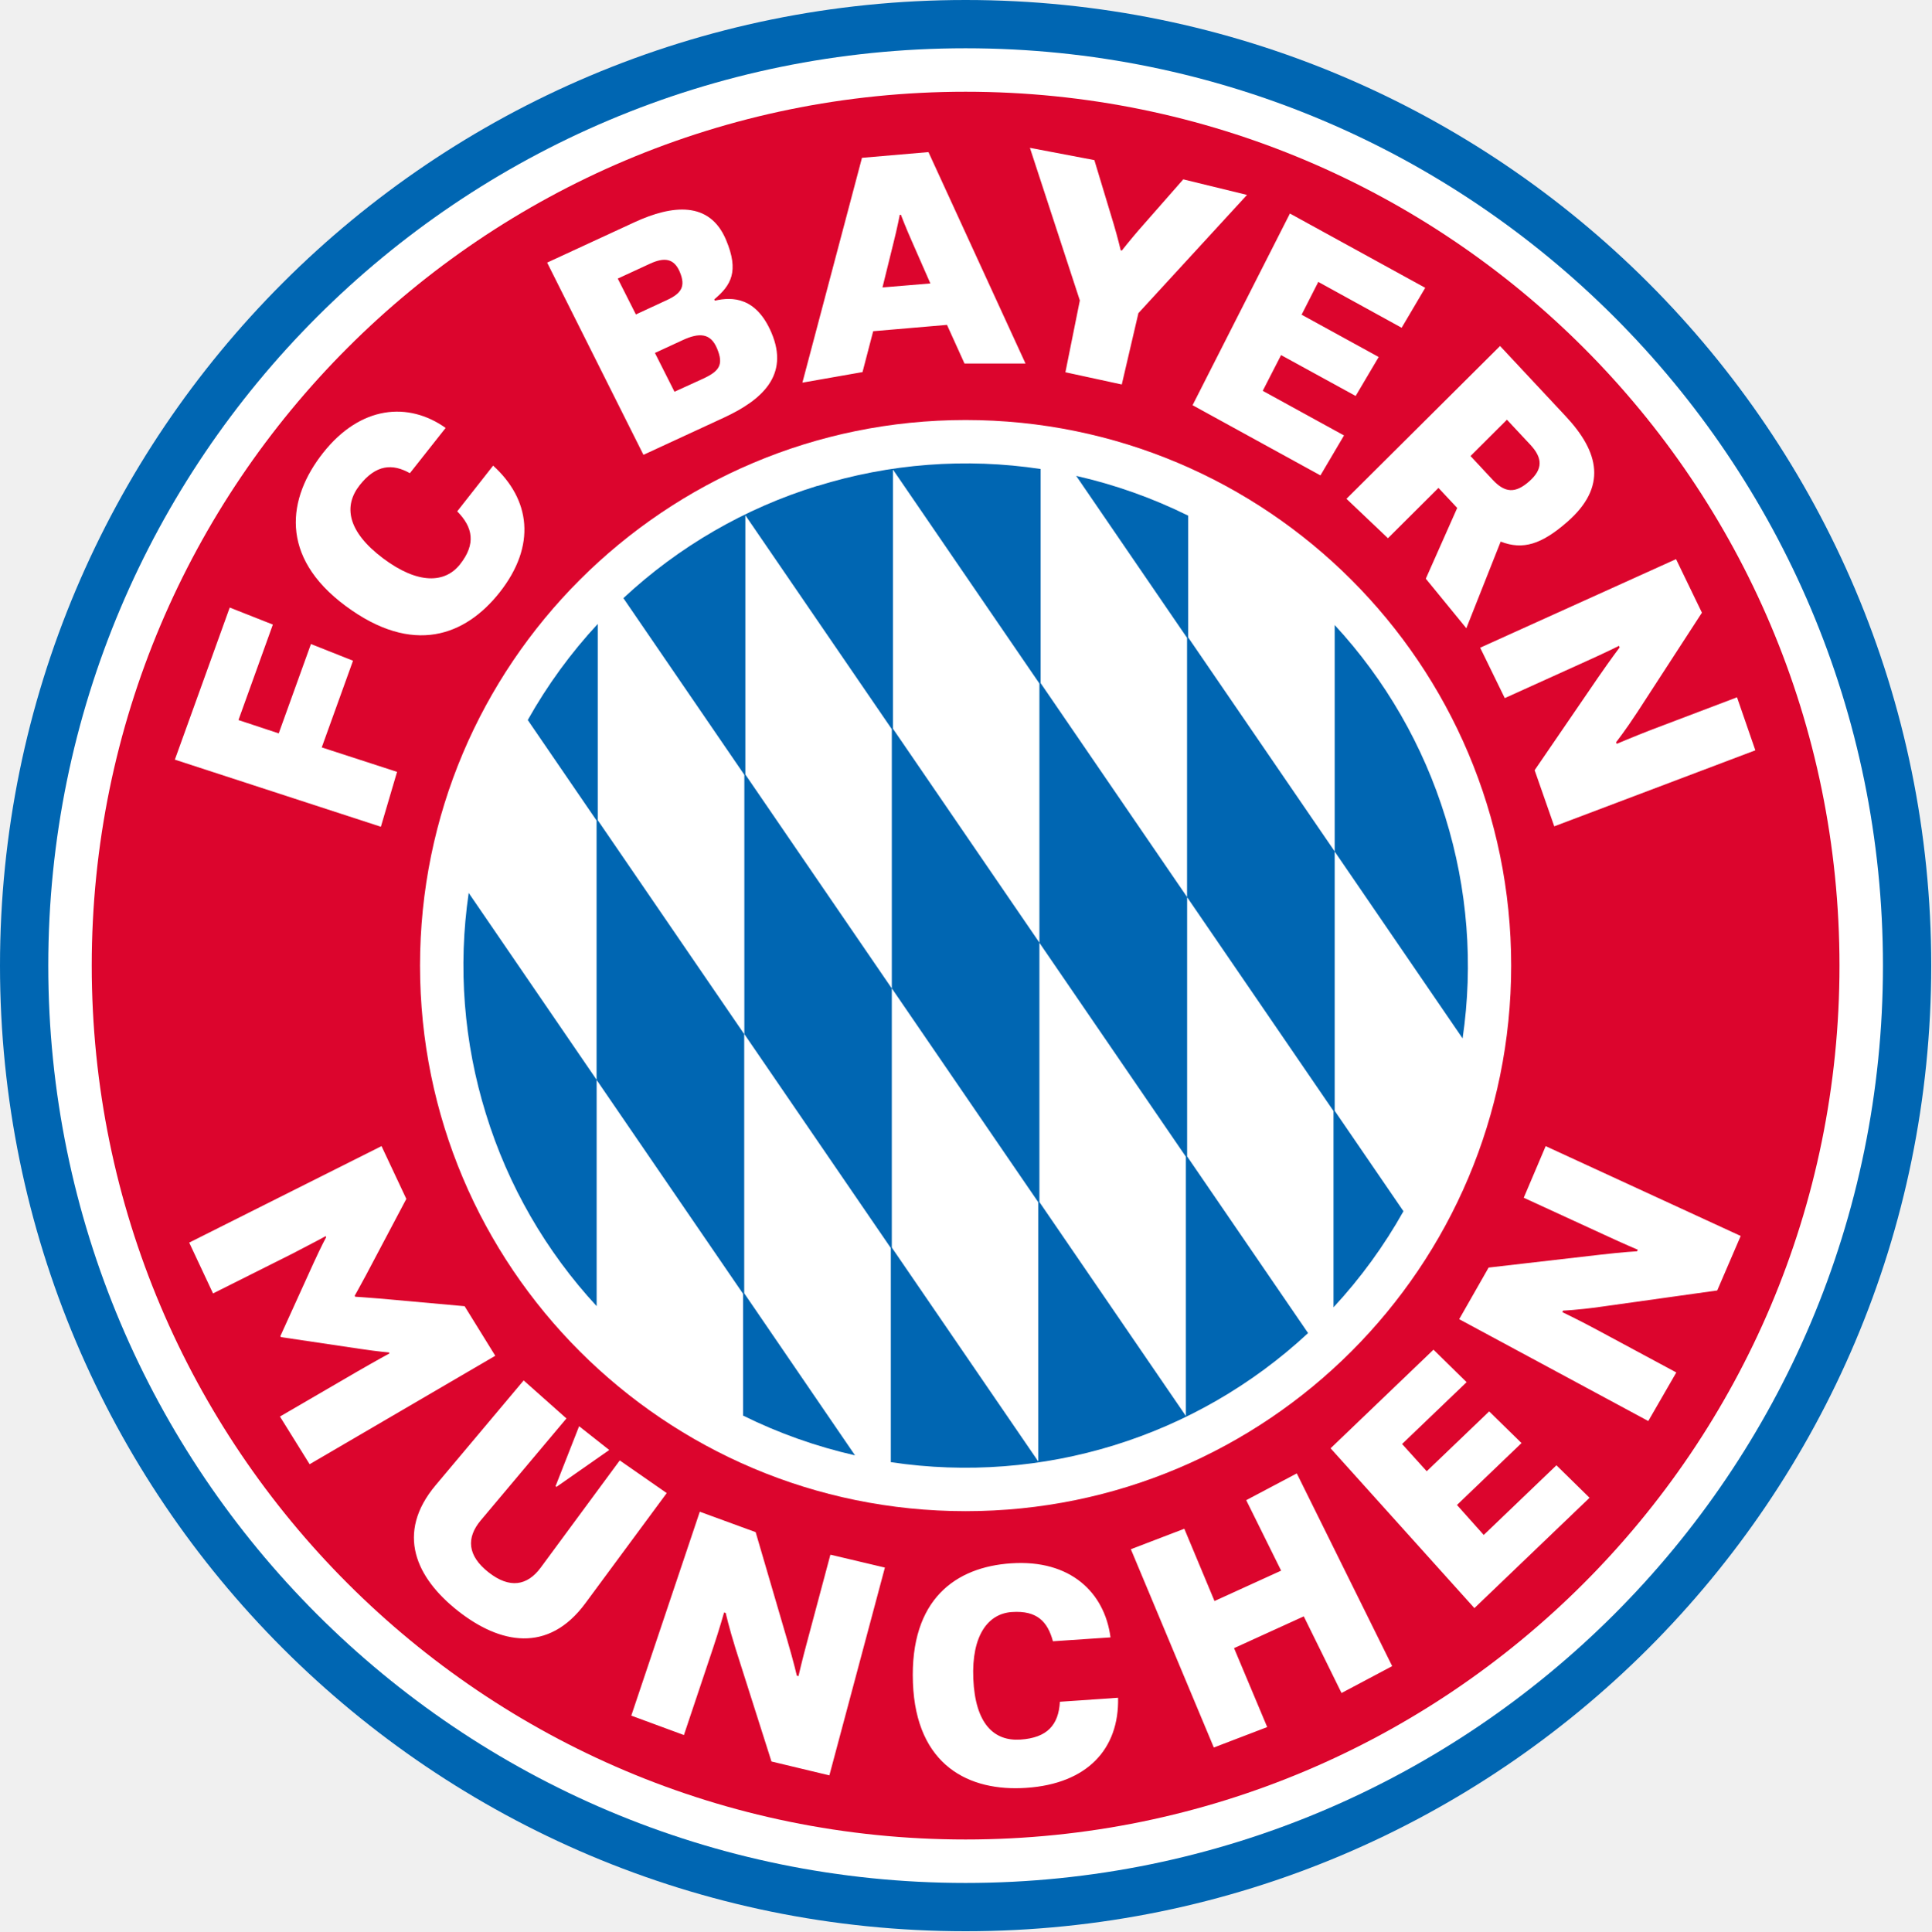
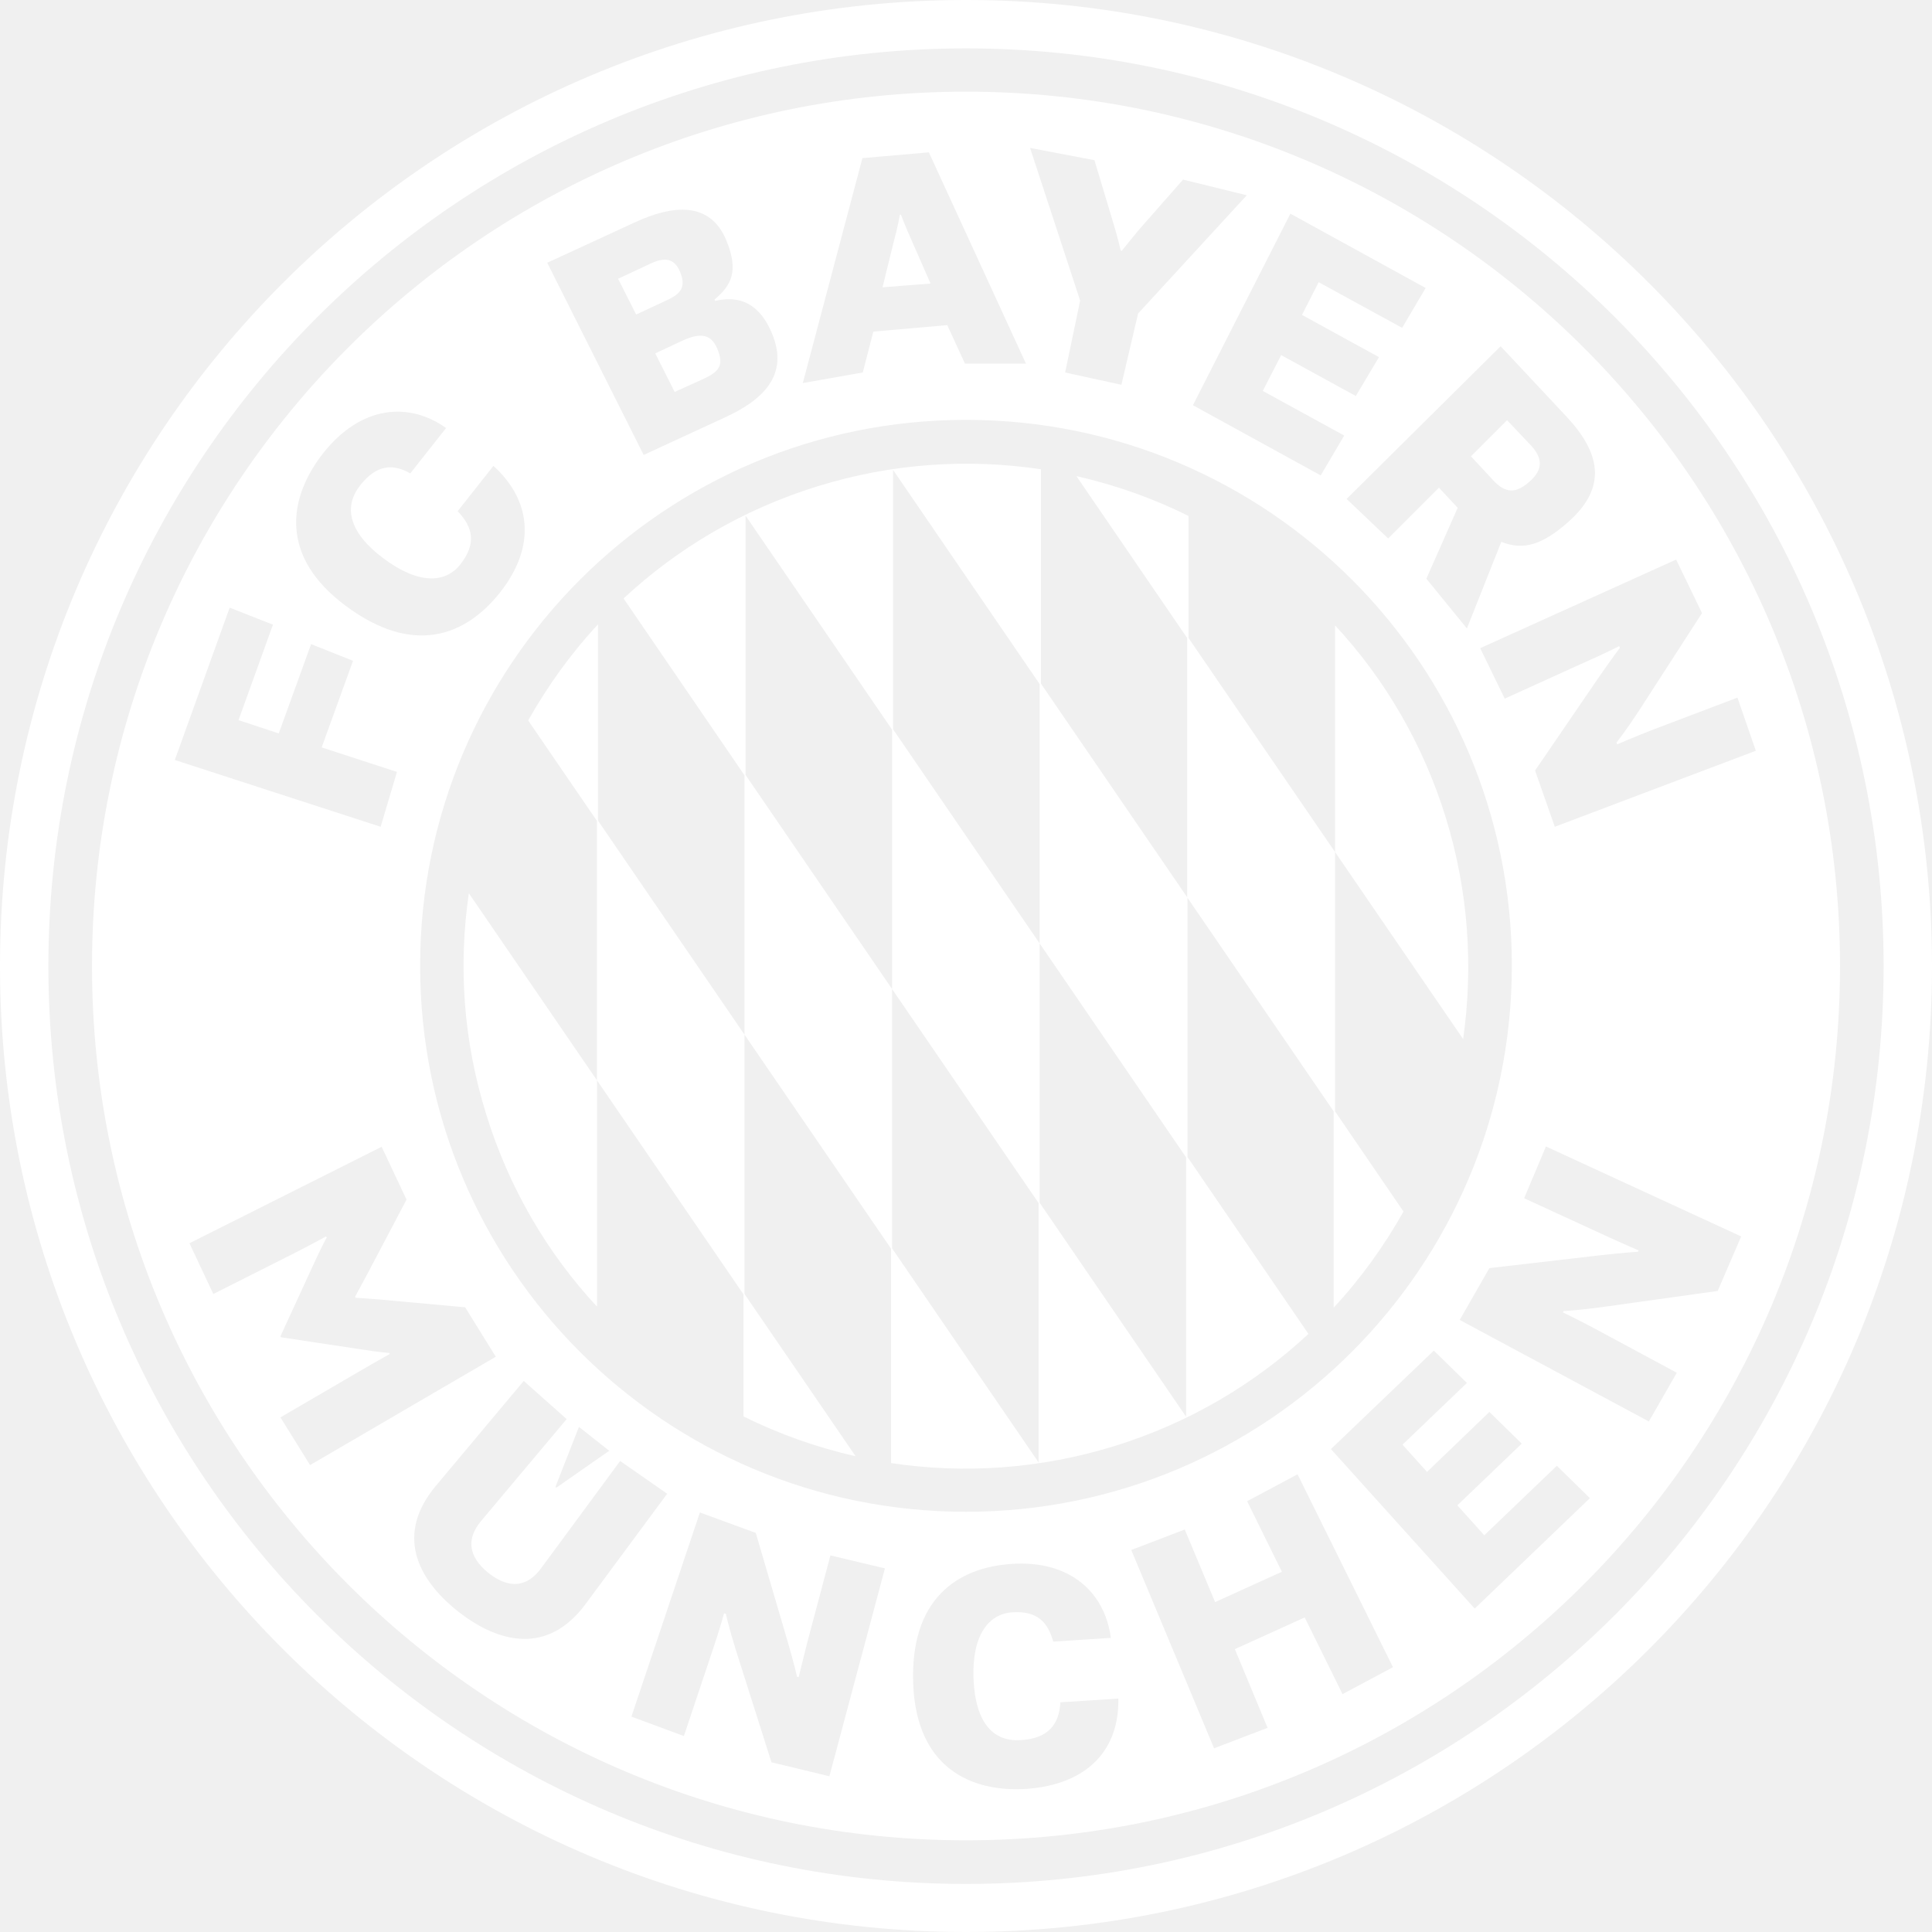
- <svg xmlns="http://www.w3.org/2000/svg" viewBox="0 0 566.93 566.93">
-   <defs>
-     <style>.cls-1{fill:none}.cls-2{fill:#0066b2}.cls-3{fill:#fff}.cls-4{fill:#dc052d}.cls-5{clip-path:url(#clip-path)}</style>
-     <clipPath id="clip-path">
-       <path class="cls-1" d="M136.03 136.03H430.9V430.9H136.03z" />
-     </clipPath>
-   </defs>
-   <g id="Ringe">
-     <path class="cls-2" d="M283.46 0C126.91 0 0 126.91 0 283.46s126.91 283.47 283.46 283.47S566.93 440 566.93 283.46 440 0 283.46 0z" />
-     <path class="cls-3" d="M283.46 14.17c-148.72 0-269.29 120.57-269.29 269.29s120.57 269.3 269.29 269.3 269.3-120.57 269.3-269.3S432.19 14.17 283.46 14.17z" />
-     <path class="cls-4" d="M283.46 26.93c-141.68 0-256.53 114.86-256.53 256.53S141.79 540 283.46 540 540 425.15 540 283.46 425.15 26.93 283.46 26.93zm0 416.69a160.16 160.16 0 1 1 160.16-160.16 160.15 160.15 0 0 1-160.16 160.16z" />
-   </g>
-   <path class="cls-5 cls-2" d="M142.65 327a146.77 146.77 0 0 0 32.5 56.43V317l-37.56-54.87a146.84 146.84 0 0 0 5.06 64.87m75.82 52.65v-76.07l-43-62.81v-57.61a147.82 147.82 0 0 0-20.54 28.21l20.2 29.51V317l43 62.8v35.76A148 148 0 0 0 251 427.23zm43.33-89.52l43 62.8v76.11l-43-62.81v-76.06l-43-62.81v-76.11l43 62.8zm43.33-13.41l-43-62.81v-76.07l43 62.81v76.11l43 62.81v76.11l-43-62.81zm-65.24-134.07A146.81 146.81 0 0 0 183 175.59l35.51 51.87v76.11l43 62.8v62.86A147.7 147.7 0 0 0 384 391.34l-35.51-51.87v-76.12l-43-62.81v-62.86a146.81 146.81 0 0 0-65.58 5m151.9 183.4v-76.14l-43-62.81v-35.75a147.86 147.86 0 0 0-32.88-11.68l32.54 47.54v76.11l43 62.81v57.61a147.83 147.83 0 0 0 20.53-28.2zm32.49-86.17a146.84 146.84 0 0 0-32.49-56.43v66.49l37.55 54.86a146.8 146.8 0 0 0-5.06-64.92" id="Rapport" />
-   <path class="cls-3" d="M112 336.45l7.28 15.5-11.84 22.38c-1.78 3.33-3.32 6.05-3.32 6.05l.16.29s3.13.19 6.89.51l25.22 2.27 9 14.55-54.5 31.84-8.71-14L105 402.56c5.32-3.08 9.33-5.25 9.33-5.25l-.16-.29s-2.75-.2-8.5-1.05l-23.21-3.45-.16-.29 9.7-21.35c2.42-5.28 3.75-7.7 3.75-7.7l-.16-.29s-4 2.18-9.49 5L62.54 379.7l-7-14.92zm41.72 68.79l12.56 11.16-25.22 30c-4.14 5-3.93 10.22 2.33 15.15s11.4 3.91 15.28-1.28l23.26-31.55 13.79 9.59-23.88 32.34c-10.95 14.84-25.13 11.91-37.39 2.26S116 450.16 127.88 436zm25.13 20.42l-15.5 10.83-.26-.21 6.91-17.6zm26.58 18.12l16.4 6 9.27 31.66c2 6.85 2.82 10.47 2.82 10.47l.48.14s1.07-4.71 2.64-10.47l6.73-25.19 16 3.79-16.3 61-17-4.08-10.53-33.1c-2-6.43-2.9-10.5-2.9-10.5l-.48-.14s-1.41 5-3.19 10.31l-8.6 25.67-15.45-5.7zm122.79 54.61c.35 15-9 25.24-26.91 26.45C284.58 526 268.92 518.38 268 494c-.93-24.73 12.76-34 28.82-35.07 17.39-1.18 27.45 8.54 29.18 21.74l-16.9 1.14c-1.55-5.72-4.61-9.09-12.06-8.58-7 .47-11.85 6.88-11.32 19.57.57 13.27 6.07 18.39 13.86 17.87s11.19-4.25 11.56-11.1zm3.78-43.61l15.67-6 8.86 21.22 19.56-8.92-10.25-20.69 14.85-7.86 28 56.58-14.87 7.89-11.08-22.5-20.47 9.33L372 507l-15.67 6L332 454.85zm58.61-29.62l30.21-28.95 9.72 9.54-18.94 18.15 7.23 8 18.34-17.57 9.49 9.3-18.95 18.17 7.86 8.8 21.34-20.45 9.72 9.54-33.8 32.39zm37.75-37.9l8.64-15.15 32.78-3.78c7.09-.82 10.8-1 10.8-1l.22-.45s-4.43-1.88-9.8-4.38l-23.69-10.89 6.44-15.15L511 362.83l-6.89 16-34.41 4.82c-6.68.94-10.84 1.09-10.84 1.09l-.22.45s4.64 2.22 9.62 4.89l23.84 12.82-8.23 14.26zM67.44 178.35l12.66 5L70 211.38l11.82 3.91 9.46-26.23 12.35 4.9-9.18 25.45 22.11 7.18-4.75 16.11L51.33 223zm77.32-41.66c10.91 9.89 12.79 23.44 1.89 37.24-10 12.63-25.34 18.69-45.21 3.94-19.61-14.54-17-31.74-6.62-44.9 11-13.94 25.05-15.11 36-7.35l-10.5 13.29c-5.12-2.88-9.93-2.56-14.72 3.5s-3.73 13.56 6.9 21.53c10.17 7.61 18.11 7.33 22.54 1.73 4.73-6 3.81-10.85-.82-15.56zm41.48-71.44c11.15-5.15 22.07-6.27 26.88 5.13 3.95 9.33 1.44 13.41-3.43 17.5l.17.38c5.2-1.21 12.17-1 16.61 9.42 5.33 12.53-2.84 19.78-14 24.94l-23.58 10.9-28.27-56.43zm9.47 22.87c4.37-2 5.62-4.06 3.86-8.27-1.7-4.06-4.58-4.37-8.8-2.42l-9.42 4.35 5.32 10.53zm10.66 23.06c4.82-2.23 6.14-4.12 4.1-8.94-1.9-4.51-5.24-4.62-10.07-2.39l-8.14 3.76L198 115zm94.68-4.46h-17.91L278 95.37l-21.67 1.86-3.13 12-17.65 3.1 17.49-66 19.52-1.68zm-27.93-23.51l-5.39-12.28c-1.86-4.17-3.26-7.88-3.26-7.88h-.33s-.75 3.9-1.87 8.33l-3.21 13zM317 88.2l-14.66-44.8 18.92 3.6L327 66c1.08 3.63 2 7.49 2 7.49l.32.07s2.46-3.12 4.95-6l13.09-14.91 18.71 4.57-31.88 34.71-4.88 20.94-16.55-3.59zm61.67-25.52l39.72 21.81-6.92 11.73L387 82.76l-4.9 9.62 22.63 12.42-6.76 11.44-21.9-12-5.38 10.49 23.86 13.1-6.92 11.73-37.54-20.61zm61.69 38.89l19.27 20.62c9.86 10.55 12.22 20.73.48 31-7.5 6.56-13 8.37-19.57 5.8l-10.08 25.44-11.9-14.55 9.22-20.77-5.5-5.88L407.45 158l-12.18-11.57zm-8.67 32.3l6.52 7c3.63 3.88 6.68 4 10.73.42s3.93-6.85.3-10.74l-6.86-7.34zm24.58 108.71l-5.76-16.48 18.63-27.22c4-5.78 6.32-8.82 6.32-8.82l-.19-.46s-4.32 2.15-9.78 4.59l-23.75 10.75-7.22-14.8 57.5-26 7.6 15.72L480.7 209c-3.63 5.55-6.28 8.9-6.28 8.9l.19.46s4.72-2 10-4.06l25.31-9.6 5.38 15.56z" id="Schrift" />
+ <svg xmlns="http://www.w3.org/2000/svg" width="72" height="72" viewBox="0 0 72 72" fill="none">
+   <path d="M18.121 41.531C18.972 44.287 20.407 46.713 22.248 48.694V40.261L17.473 33.289C17.08 35.968 17.258 38.775 18.121 41.531ZM27.746 48.224V38.559L22.286 30.583V23.268C21.27 24.36 20.407 25.567 19.683 26.849L22.248 30.596V40.261L27.708 48.237V52.784C29.029 53.444 30.438 53.94 31.886 54.27L27.746 48.224ZM33.245 36.858L38.705 44.834V54.499L33.245 46.523V36.858L27.785 28.881V19.216L33.245 27.192V36.858ZM38.743 35.156L33.283 27.18V17.514L38.743 25.49V35.156L44.203 43.132V52.797L38.743 44.821V35.156ZM30.464 18.124C27.67 18.988 25.232 20.448 23.238 22.302L27.746 28.894V38.559L33.207 46.535V54.524C35.911 54.931 38.743 54.753 41.537 53.889C44.331 53.025 46.769 51.565 48.762 49.711L44.254 43.119V33.454L38.794 25.478V17.489C36.089 17.082 33.245 17.26 30.464 18.124ZM49.753 41.417V31.752L44.292 23.776V19.229C42.972 18.569 41.562 18.073 40.115 17.743L44.242 23.776V33.441L49.702 41.417V48.733C50.718 47.64 51.581 46.434 52.305 45.151L49.753 41.417ZM53.88 30.469C53.029 27.713 51.594 25.287 49.753 23.306V31.752L54.527 38.724C54.908 36.032 54.73 33.225 53.88 30.469Z" fill="white" />
+   <path fill-rule="evenodd" clip-rule="evenodd" d="M3.429 35.993C3.429 18.009 18.006 3.416 36 3.416C53.981 3.416 68.572 18.009 68.572 36.006C68.572 53.99 53.981 68.583 36 68.583C18.006 68.583 3.416 53.99 3.429 35.993ZM15.657 35.993C15.657 47.233 24.762 56.34 36 56.34C47.226 56.34 56.33 47.233 56.343 35.993C56.343 24.753 47.238 15.647 36 15.647C24.762 15.647 15.657 24.753 15.657 35.993ZM15.15 44.706L14.223 42.737L7.061 46.332L7.95 48.224L10.947 46.713C11.645 46.357 12.153 46.078 12.153 46.078L12.178 46.116C12.178 46.116 12.001 46.421 11.696 47.094L10.451 49.799L10.477 49.837L13.423 50.282C14.147 50.396 14.502 50.421 14.502 50.421L14.527 50.459C14.527 50.459 14.02 50.739 13.347 51.133L10.451 52.822L11.556 54.6L18.477 50.561L17.334 48.719L14.134 48.427C13.651 48.389 13.258 48.364 13.258 48.364L13.232 48.326C13.232 48.326 13.423 47.97 13.651 47.551L15.15 44.706ZM19.518 51.463L21.118 52.885L17.918 56.696C17.397 57.331 17.423 57.991 18.21 58.626C19.01 59.248 19.658 59.121 20.153 58.461L23.111 54.447L24.864 55.667L21.829 59.769C20.445 61.649 18.642 61.281 17.08 60.061C15.518 58.829 14.743 57.165 16.242 55.375L19.518 51.463ZM22.705 54.066L20.737 55.438L20.699 55.413L21.575 53.177L22.705 54.066ZM28.166 57.127L26.083 56.365L23.531 63.973L25.487 64.697L26.579 61.433C26.807 60.76 26.985 60.125 26.985 60.125L27.049 60.138C27.049 60.138 27.163 60.658 27.417 61.471L28.75 65.675L30.909 66.196L32.979 58.448L30.947 57.966L30.096 61.166C29.906 61.903 29.766 62.5 29.766 62.5L29.703 62.487C29.703 62.487 29.601 62.017 29.347 61.154L28.166 57.127ZM41.677 63.3C41.715 65.205 40.534 66.501 38.261 66.666C36.14 66.805 34.146 65.84 34.032 62.741C33.918 59.604 35.657 58.423 37.689 58.283C39.899 58.131 41.181 59.363 41.397 61.039L39.251 61.179C39.048 60.455 38.667 60.023 37.715 60.087C36.826 60.15 36.216 60.963 36.28 62.576C36.356 64.265 37.054 64.913 38.045 64.85C39.035 64.786 39.467 64.303 39.518 63.44L41.677 63.3ZM44.153 57.001L42.159 57.763L45.245 65.154L47.239 64.392L46.02 61.459L48.623 60.277L50.032 63.135L51.912 62.132L48.356 54.943L46.477 55.946L47.772 58.575L45.283 59.706L44.153 57.001ZM49.6 54.003L53.435 50.333L54.667 51.539L52.267 53.838L53.181 54.854L55.505 52.619L56.711 53.8L54.311 56.099L55.315 57.216L58.019 54.625L59.251 55.832L54.959 59.947L49.6 54.003ZM55.505 47.259L54.4 49.19L61.448 52.974L62.489 51.158L59.467 49.532C58.832 49.19 58.248 48.91 58.248 48.91L58.273 48.859C58.273 48.859 58.794 48.834 59.645 48.72L64.013 48.11L64.889 46.078L57.613 42.725L56.8 44.655L59.81 46.04C60.496 46.357 61.067 46.599 61.067 46.599L61.042 46.649C61.042 46.649 60.572 46.675 59.67 46.776L55.505 47.259ZM8.559 22.645L10.172 23.28L8.889 26.837L10.388 27.332L11.594 24.004L13.156 24.627L11.988 27.853L14.794 28.767L14.185 30.812L6.515 28.323L8.559 22.645ZM18.63 22.086C20.014 20.334 19.773 18.619 18.389 17.362L17.055 19.051C17.64 19.661 17.754 20.27 17.157 21.032C16.598 21.744 15.595 21.782 14.3 20.816C12.954 19.813 12.814 18.86 13.424 18.086C14.033 17.311 14.643 17.273 15.29 17.641L16.624 15.952C15.239 14.961 13.449 15.114 12.052 16.879C10.732 18.556 10.401 20.74 12.89 22.582C15.417 24.462 17.36 23.687 18.63 22.086ZM23.645 8.293C25.067 7.633 26.451 7.493 27.061 8.941C27.556 10.122 27.238 10.643 26.629 11.164L26.654 11.214C27.314 11.062 28.203 11.087 28.762 12.408C29.435 13.996 28.407 14.923 26.984 15.571L23.988 16.955L20.394 9.792L23.645 8.293ZM24.851 11.189C25.41 10.935 25.562 10.668 25.346 10.135C25.13 9.614 24.762 9.576 24.229 9.83L23.035 10.389L23.708 11.722L24.851 11.189ZM26.21 14.123C26.819 13.843 26.984 13.602 26.73 12.992C26.489 12.421 26.07 12.408 25.448 12.688L24.419 13.17L25.143 14.605L26.21 14.123ZM35.962 13.552H38.235L34.616 5.677L32.14 5.893L29.918 14.276L32.153 13.882L32.546 12.358L35.302 12.117L35.962 13.552ZM33.994 9.005L34.679 10.567L32.889 10.707L33.295 9.056C33.448 8.497 33.537 8.002 33.537 8.002H33.575C33.575 8.002 33.753 8.471 33.994 9.005ZM40.254 11.202L38.387 5.512L40.787 5.969L41.511 8.382C41.651 8.84 41.765 9.335 41.765 9.335L41.803 9.348C41.803 9.348 42.121 8.954 42.425 8.586L44.089 6.693L46.464 7.277L42.413 11.684L41.791 14.339L39.695 13.882L40.254 11.202ZM53.13 10.732L48.089 7.963L44.457 15.101L49.219 17.717L50.095 16.231L47.06 14.568L47.746 13.234L50.527 14.758L51.391 13.31L48.521 11.735L49.143 10.516L52.254 12.218L53.13 10.732ZM55.924 12.904L58.375 15.521C59.632 16.867 59.924 18.149 58.438 19.458C57.486 20.296 56.787 20.524 55.949 20.194L54.667 23.42L53.156 21.566L54.324 18.924L53.625 18.175L51.733 20.067L50.184 18.594L55.924 12.904ZM54.819 17.006L55.644 17.895C56.102 18.391 56.495 18.404 57.003 17.946C57.511 17.502 57.498 17.07 57.041 16.587L56.165 15.66L54.819 17.006ZM57.207 28.716L57.943 30.811L65.435 27.979L64.749 25.998L61.537 27.217C60.864 27.484 60.267 27.738 60.267 27.738L60.242 27.674C60.242 27.674 60.584 27.242 61.042 26.544L63.429 22.848L62.464 20.854L55.162 24.156L56.077 26.036L59.099 24.664C59.797 24.36 60.343 24.08 60.343 24.08L60.369 24.144C60.369 24.144 60.077 24.525 59.569 25.261L57.207 28.716Z" fill="white" />
+   <path fill-rule="evenodd" clip-rule="evenodd" d="M0 36.006C0 16.117 16.114 0 36 0C55.873 0 71.987 16.117 72 35.994C72 55.883 55.886 72 36 72C16.114 72 0 55.883 0 36.006ZM1.803 36.006C1.803 17.12 17.117 1.803 36 1.803C54.883 1.803 70.197 17.107 70.197 36.006C70.197 54.892 54.883 70.209 36 70.209C17.117 70.209 1.803 54.892 1.803 36.006Z" fill="white" />
</svg>
